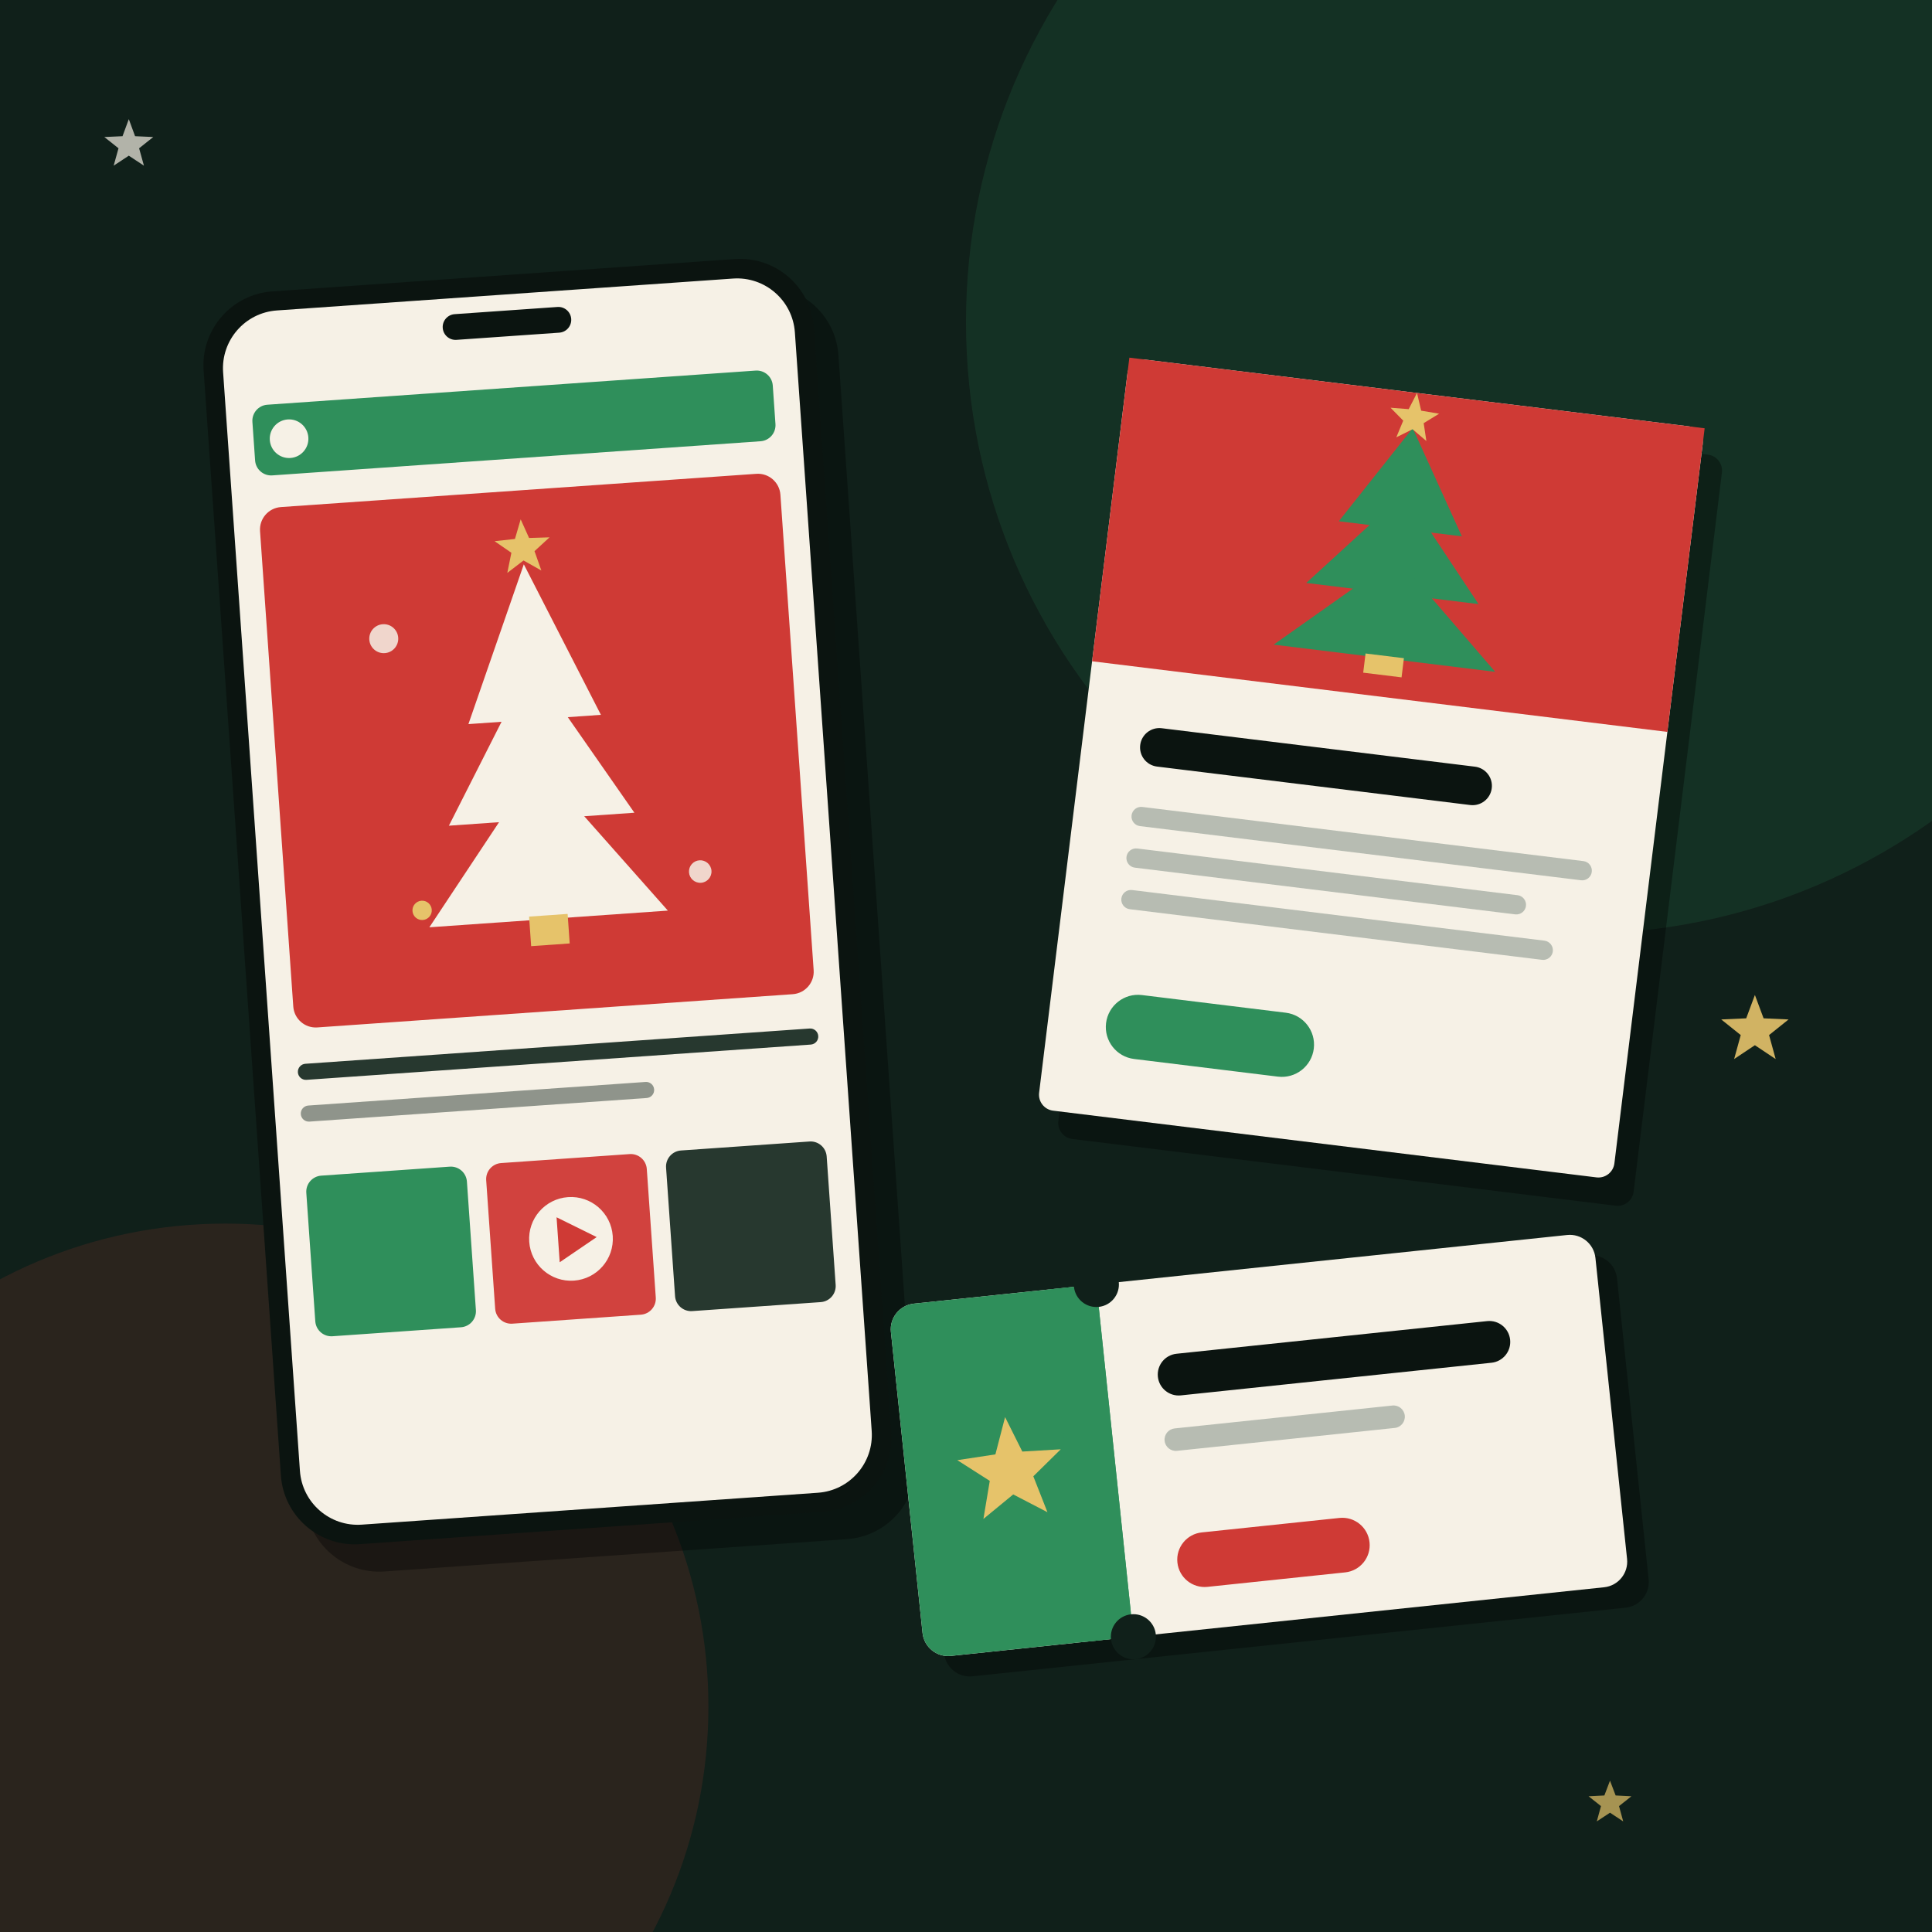
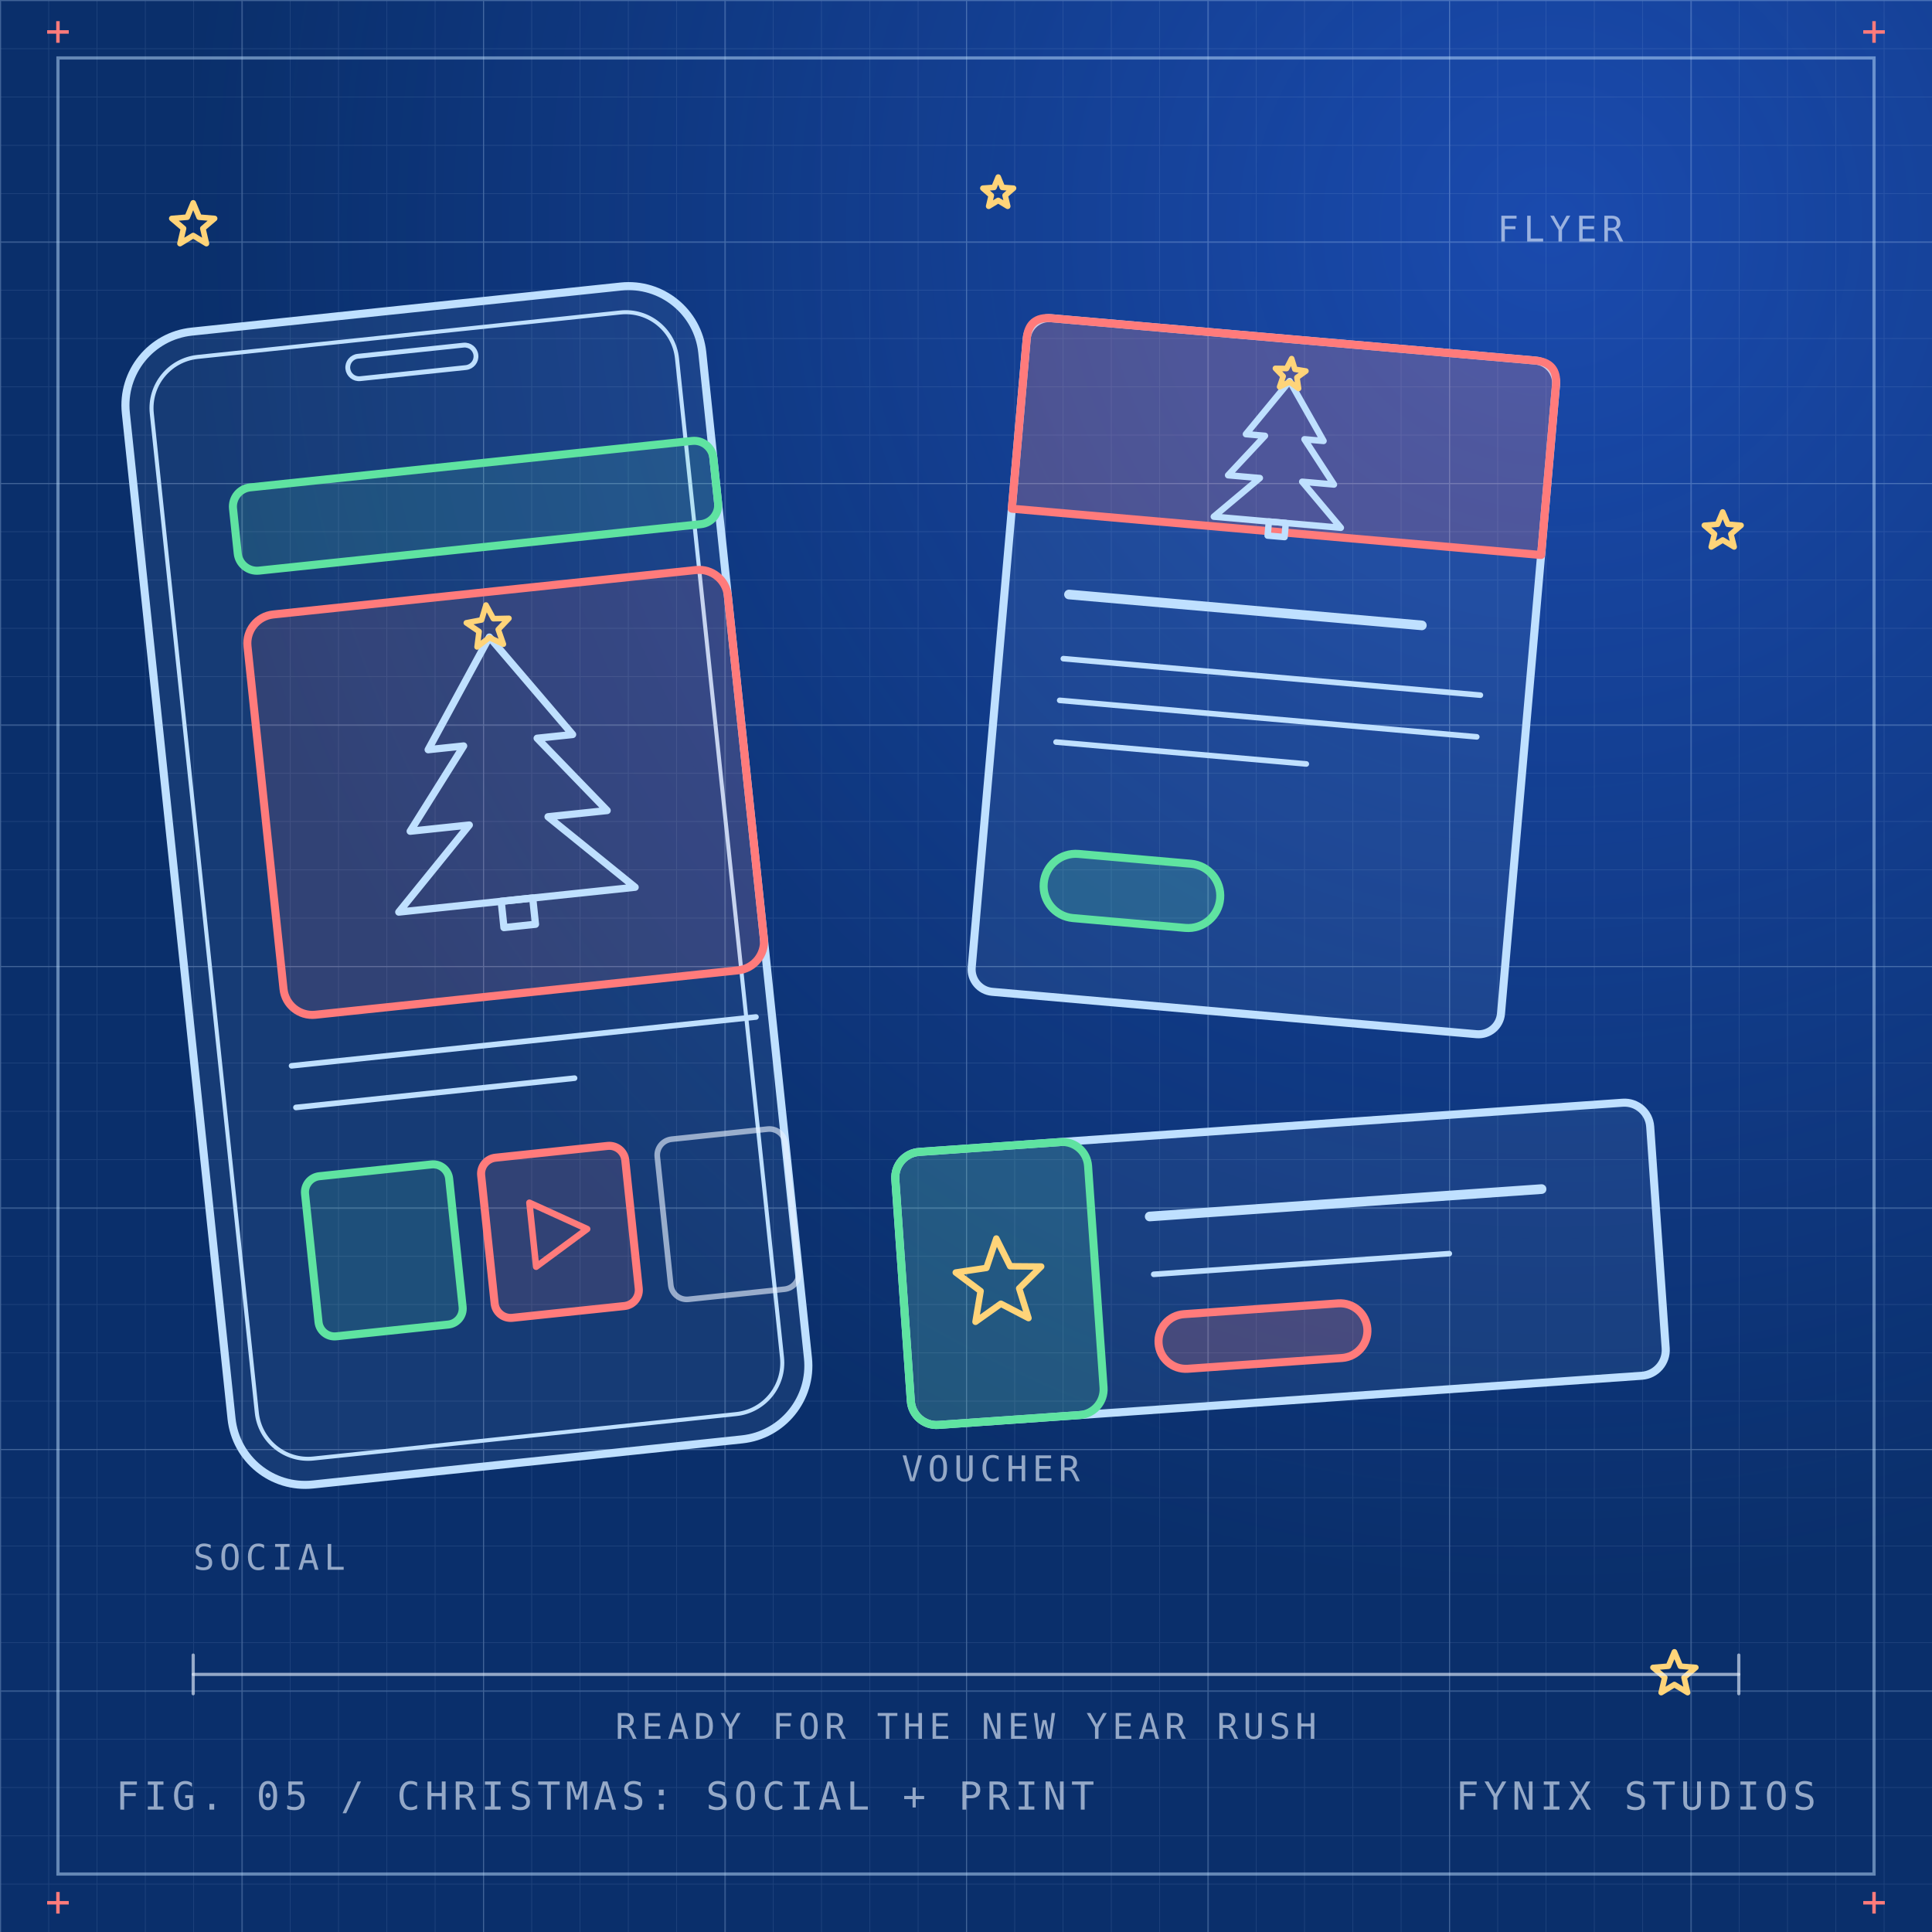
<svg xmlns="http://www.w3.org/2000/svg" width="1200" height="1200" viewBox="0 0 1200 1200">
-   <rect width="1200" height="1200" fill="#10201a" />
-   <circle cx="980" cy="200" r="380" fill="#2f8f5b" opacity="0.16" />
-   <circle cx="140" cy="1060" r="300" fill="#cf3a35" opacity="0.14" />
-   <g transform="rotate(-4 340.0 560.0)">
-     <rect x="164" y="188" width="380" height="780" rx="46" fill="#000" opacity="0.35" />
-     <rect x="150" y="170" width="380" height="780" rx="46" fill="#0b1410" />
-     <rect x="162" y="182" width="356" height="756" rx="36" fill="#f6f1e6" />
-     <rect x="300.0" y="192" width="80" height="16" rx="8" fill="#0b1410" />
-     <rect x="178" y="240" width="324" height="44" rx="10" fill="#2f8f5b" />
-     <circle cx="200" cy="262" r="12" fill="#f6f1e6" />
-     <rect x="178" y="304" width="324" height="324" rx="14" fill="#cf3a35" />
-     <polygon points="340,350.0 381.25,446.6 298.75,446.6" fill="#f6f1e6" />
-     <polygon points="340,412.1 397.75,508.7 282.25,508.7" fill="#f6f1e6" />
-     <polygon points="340,474.2 414.25,570.8 265.75,570.8" fill="#f6f1e6" />
-     <rect x="328" y="568.5" width="24" height="18.4" fill="#e6c36a" />
-     <polygon points="340.0,322.0 344.4,333.9 357.1,334.4 347.2,342.3 350.6,354.6 340.0,347.6 329.4,354.6 332.8,342.3 322.9,334.4 335.6,333.9" fill="#e6c36a" opacity="1" />
-     <circle cx="250" cy="390" r="9" fill="#f6f1e6" opacity=".85" />
-     <circle cx="436" cy="548" r="7" fill="#f6f1e6" opacity=".85" />
-     <circle cx="262" cy="560" r="6" fill="#e6c36a" />
-     <rect x="178" y="650" width="324" height="10" rx="5" fill="#27382f" />
-     <rect x="178" y="676" width="220" height="10" rx="5" fill="#27382f" opacity=".5" />
-     <rect x="178" y="720" width="100" height="100" rx="10" fill="#2f8f5b" />
-     <rect x="290" y="720" width="100" height="100" rx="10" fill="#cf3a35" opacity=".95" />
-     <rect x="402" y="720" width="100" height="100" rx="10" fill="#27382f" />
-     <circle cx="340" cy="770" r="26" fill="#f6f1e6" />
-     <polygon points="332,756 332,784 356,770" fill="#cf3a35" />
+   <defs>
+     <pattern id="g1" width="30" height="30" patternUnits="userSpaceOnUse">
+       <path d="M30 0H0V30" fill="none" stroke="rgba(191,224,255,0.10)" stroke-width="1" />
+     </pattern>
+     <pattern id="g2" width="150" height="150" patternUnits="userSpaceOnUse">
+       <path d="M150 0H0V150" fill="none" stroke="rgba(191,224,255,0.22)" stroke-width="1.5" />
+     </pattern>
+     <radialGradient id="glow" cx="80%" cy="12%" r="70%">
+       <stop offset="0" stop-color="#2e6cff" stop-opacity="0.45" />
+       <stop offset="1" stop-color="#2e6cff" stop-opacity="0" />
+     </radialGradient>
+   </defs>
+   <rect width="1200" height="1200" fill="#0a2f6b" />
+   <rect width="1200" height="1200" fill="url(#glow)" />
+   <rect width="1200" height="1200" fill="url(#g1)" />
+   <rect width="1200" height="1200" fill="url(#g2)" />
+   <rect x="36" y="36" width="1128" height="1128" fill="none" stroke="rgba(191,224,255,0.5)" stroke-width="2" />
+   <g font-family="ui-monospace,'SF Mono',Menlo,Consolas,monospace" font-size="26" fill="#ff7b7b" text-anchor="middle">
+     <text x="36" y="28">+</text>
+     <text x="1164" y="28">+</text>
+     <text x="36" y="1190">+</text>
+     <text x="1164" y="1190">+</text>
  </g>
-   <g transform="rotate(7 800 470)">
-     <rect x="672" y="236" width="360" height="470" rx="10" fill="#000" opacity=".35" transform="translate(14 16)" />
-     <rect x="672" y="236" width="360" height="470" rx="10" fill="#f6f1e6" />
-     <rect x="672" y="236" width="360" height="190" fill="#cf3a35" />
-     <polygon points="852,258.0 890.5,321.0 813.5,321.0" fill="#2f8f5b" />
-     <polygon points="852,298.5 905.9,361.5 798.1,361.5" fill="#2f8f5b" />
-     <polygon points="852,339.0 921.3,402.0 782.7,402.0" fill="#2f8f5b" />
-     <rect x="840" y="400.5" width="24" height="12.0" fill="#e6c36a" />
-     <polygon points="852.0,236.0 855.9,246.6 867.2,247.1 858.4,254.1 861.4,264.9 852.0,258.7 842.6,264.9 845.6,254.1 836.8,247.1 848.1,246.6" fill="#e6c36a" opacity="1" />
-     <rect x="708" y="462" width="220" height="24" rx="12" fill="#0b1410" />
-     <rect x="708" y="512" width="288" height="12" rx="6.0" fill="#8d9a90" opacity="0.6" />
-     <rect x="708" y="538" width="250" height="12" rx="6.0" fill="#8d9a90" opacity="0.6" />
-     <rect x="708" y="564" width="270" height="12" rx="6.0" fill="#8d9a90" opacity="0.6" />
-     <rect x="708" y="628" width="130" height="40" rx="20" fill="#2f8f5b" />
+   <g fill="none" stroke="#bfe0ff" stroke-width="5" stroke-linecap="round" stroke-linejoin="round">
+     <polygon points="120.0,126.0 123.7,134.9 133.3,135.7 126.0,141.9 128.2,151.3 120.0,146.3 111.8,151.3 114.0,141.9 106.7,135.7 116.3,134.9" fill="none" stroke="#ffd479" stroke-width="3.5" stroke-linejoin="round" />
+     <polygon points="1070.0,318.0 1073.2,325.6 1081.4,326.3 1075.1,331.7 1077.1,339.7 1070.0,335.4 1062.9,339.7 1064.9,331.7 1058.6,326.3 1066.8,325.6" fill="none" stroke="#ffd479" stroke-width="3.5" stroke-linejoin="round" />
+     <polygon points="1040.0,1026.0 1043.7,1034.9 1053.3,1035.7 1046.0,1041.9 1048.2,1051.3 1040.0,1046.3 1031.8,1051.3 1034.0,1041.9 1026.7,1035.7 1036.3,1034.9" fill="none" stroke="#ffd479" stroke-width="3.5" stroke-linejoin="round" />
+     <polygon points="620.0,110.0 622.6,116.4 629.5,116.9 624.3,121.4 625.9,128.1 620.0,124.5 614.1,128.1 615.7,121.4 610.5,116.9 617.4,116.4" fill="none" stroke="#ffd479" stroke-width="3.5" stroke-linejoin="round" />
+     <g transform="rotate(-6 290.0 550.0)">
+       <rect x="110" y="190" width="360" height="720" rx="46" fill="rgba(191,224,255,0.07)" stroke="#bfe0ff" stroke-width="5" />
+       <rect x="126" y="206" width="328" height="688" rx="32" fill="none" stroke="#bfe0ff" stroke-width="2.5" />
+       <rect x="250.0" y="216" width="80" height="14" rx="7" fill="none" stroke="#bfe0ff" stroke-width="3" />
+       <rect x="170" y="290" width="300" height="52" rx="12" fill="rgba(95,227,161,0.12)" stroke="#5fe3a1" stroke-width="5" />
+       <rect x="170" y="370" width="300" height="250" rx="18" fill="rgba(255,123,123,0.12)" stroke="#ff7b7b" stroke-width="5" />
+       <path d="M320 398 L274.9 463.6 H297.04 L258.5 512.8 H295.4 L246.2 562 H393.8 L344.6 512.8 H381.5 L342.96 463.6 H365.1 Z" fill="none" stroke="#bfe0ff" stroke-width="4.5" />
+       <rect x="310.16" y="562" width="19.68" height="16.4" rx="0" fill="none" stroke="#bfe0ff" stroke-width="4.5" />
+       <polygon points="320.0,378.0 323.7,386.9 333.3,387.7 326.0,393.9 328.2,403.3 320.0,398.3 311.8,403.3 314.0,393.9 306.7,387.7 316.3,386.9" fill="none" stroke="#ffd479" stroke-width="3.5" stroke-linejoin="round" />
+       <line x1="170" y1="650" x2="460" y2="650" stroke="#bfe0ff" stroke-width="3.5" />
+       <line x1="170" y1="676" x2="344.0" y2="676" stroke="#bfe0ff" stroke-width="3.5" />
+       <rect x="170" y="720" width="90" height="100" rx="10" fill="rgba(95,227,161,0.12)" stroke="#5fe3a1" stroke-width="5" />
+       <rect x="280" y="720" width="90" height="100" rx="10" fill="rgba(255,123,123,0.12)" stroke="#ff7b7b" stroke-width="5" />
+       <path d="M308 750 L342 770 L308 790 Z" fill="none" stroke="#ff7b7b" stroke-width="4" />
+       <rect x="390" y="720" width="80" height="100" rx="10" fill="none" stroke="rgba(232,241,255,0.62)" stroke-width="3.5" />
+     </g>
+     <g transform="rotate(5 785 420)">
+       <rect x="620" y="210" width="330" height="420" rx="14" fill="rgba(191,224,255,0.07)" stroke="#bfe0ff" stroke-width="5" />
+       <path d="M620 224 Q620 210 634 210 H936 Q950 210 950 224 V330 H620 Z" fill="rgba(255,123,123,0.2)" stroke="#ff7b7b" stroke-width="5" />
+       <path d="M785 236 L760.8 271.2 H772.68 L752.0 297.6 H771.8 L745.4 324 H824.6 L798.2 297.6 H818.0 L797.32 271.2 H809.2 Z" fill="none" stroke="#bfe0ff" stroke-width="4" />
+       <rect x="779.72" y="324" width="10.56" height="8.8" rx="0" fill="none" stroke="#bfe0ff" stroke-width="4" />
+       <polygon points="785.0,222.0 787.6,228.4 794.5,228.9 789.3,233.4 790.9,240.1 785.0,236.5 779.1,240.1 780.7,233.4 775.5,228.9 782.4,228.4" fill="none" stroke="#ffd479" stroke-width="3.5" stroke-linejoin="round" />
+       <line x1="660" y1="380" x2="880" y2="380" stroke="#bfe0ff" stroke-width="6" />
+       <line x1="660" y1="420" x2="920" y2="420" stroke="#bfe0ff" stroke-width="3.5" />
+       <line x1="660" y1="446" x2="920" y2="446" stroke="#bfe0ff" stroke-width="3.5" />
+       <line x1="660" y1="472" x2="816.0" y2="472" stroke="#bfe0ff" stroke-width="3.5" />
+       <rect x="660" y="540" width="110" height="40" rx="20" fill="rgba(95,227,161,0.18)" stroke="#5fe3a1" stroke-width="5" />
+     </g>
+     <g transform="rotate(-4 795 780)">
+       <rect x="560" y="700" width="470" height="170" rx="16" fill="rgba(191,224,255,0.07)" stroke="#bfe0ff" stroke-width="5" />
+       <path d="M680 716 V854" fill="none" stroke="#ffd479" stroke-width="3" stroke-dasharray="8 8" />
+       <rect x="560" y="700" width="120" height="170" rx="16" fill="rgba(95,227,161,0.16)" stroke="#5fe3a1" stroke-width="5" />
+       <polygon points="620.0,757.0 627.4,774.8 646.6,776.3 632.0,788.9 636.5,807.7 620.0,797.6 603.5,807.7 608.0,788.9 593.4,776.3 612.6,774.8" fill="none" stroke="#ffd479" stroke-width="4" stroke-linejoin="round" />
+       <line x1="716" y1="750" x2="960" y2="750" stroke="#bfe0ff" stroke-width="6" />
+       <line x1="716" y1="786" x2="900" y2="786" stroke="#bfe0ff" stroke-width="3.5" />
+       <rect x="716" y="812" width="130" height="34" rx="17" fill="rgba(255,123,123,0.2)" stroke="#ff7b7b" stroke-width="5" />
+     </g>
+     <text x="120" y="975" font-family="ui-monospace,'SF Mono',Menlo,Consolas,monospace" font-size="22" fill="rgba(232,241,255,0.62)" text-anchor="start" font-weight="400" letter-spacing="3" stroke="none">SOCIAL</text>
+     <text x="930" y="150" font-family="ui-monospace,'SF Mono',Menlo,Consolas,monospace" font-size="22" fill="rgba(232,241,255,0.62)" text-anchor="start" font-weight="400" letter-spacing="3" stroke="none">FLYER</text>
+     <text x="560" y="920" font-family="ui-monospace,'SF Mono',Menlo,Consolas,monospace" font-size="22" fill="rgba(232,241,255,0.62)" text-anchor="start" font-weight="400" letter-spacing="3" stroke="none">VOUCHER</text>
+     <line x1="120" y1="1040" x2="1080" y2="1040" stroke="rgba(232,241,255,0.62)" stroke-width="2" />
+     <line x1="120" y1="1028" x2="120" y2="1052" stroke="rgba(232,241,255,0.62)" stroke-width="2" />
+     <line x1="1080" y1="1028" x2="1080" y2="1052" stroke="rgba(232,241,255,0.62)" stroke-width="2" />
+     <text x="600.0" y="1080" font-family="ui-monospace,'SF Mono',Menlo,Consolas,monospace" font-size="22" fill="rgba(232,241,255,0.62)" text-anchor="middle" font-weight="400" letter-spacing="3" stroke="none">READY FOR THE NEW YEAR RUSH</text>
  </g>
-   <g transform="rotate(-6 760 880)">
-     <rect x="560" y="790" width="440" height="220" rx="16" fill="#000" opacity=".35" transform="translate(12 14)" />
-     <rect x="560" y="790" width="440" height="220" rx="16" fill="#f6f1e6" />
-     <rect x="560" y="790" width="130" height="220" rx="16" fill="#2f8f5b" />
-     <rect x="660" y="790" width="30" height="220" fill="#2f8f5b" />
-     <circle cx="690" cy="790" r="14" fill="#10201a" />
-     <circle cx="690" cy="1010" r="14" fill="#10201a" />
-     <polygon points="625.0,866.0 633.4,888.4 657.3,889.5 638.6,904.4 645.0,927.5 625.0,914.3 605.0,927.5 611.4,904.4 592.7,889.5 616.6,888.4" fill="#e6c36a" opacity="1" />
-     <rect x="722" y="838" width="220" height="26" rx="13" fill="#0b1410" />
-     <rect x="722" y="884" width="150" height="14" rx="7" fill="#8d9a90" opacity=".6" />
-     <rect x="722" y="950" width="120" height="34" rx="17" fill="#cf3a35" />
+   <g font-family="ui-monospace,'SF Mono',Menlo,Consolas,monospace" font-size="24" letter-spacing="3" fill="rgba(232,241,255,0.62)">
+     <text x="72" y="1124">FIG. 05 / CHRISTMAS: SOCIAL + PRINT</text>
+     <text x="1128" y="1124" text-anchor="end">FYNIX STUDIOS</text>
  </g>
-   <polygon points="1090.0,618.0 1095.4,632.5 1110.9,633.2 1098.8,642.9 1102.9,657.8 1090.0,649.2 1077.1,657.8 1081.2,642.9 1069.1,633.2 1084.6,632.5" fill="#e6c36a" opacity="0.9" />
-   <polygon points="80.0,74.0 83.9,84.6 95.2,85.1 86.4,92.1 89.4,102.9 80.0,96.7 70.6,102.9 73.6,92.1 64.8,85.1 76.1,84.6" fill="#f6f1e6" opacity="0.7" />
-   <polygon points="1000.0,1106.0 1003.5,1115.2 1013.3,1115.7 1005.6,1121.8 1008.2,1131.3 1000.0,1125.9 991.8,1131.3 994.4,1121.8 986.7,1115.7 996.5,1115.2" fill="#e6c36a" opacity="0.7" />
</svg>
